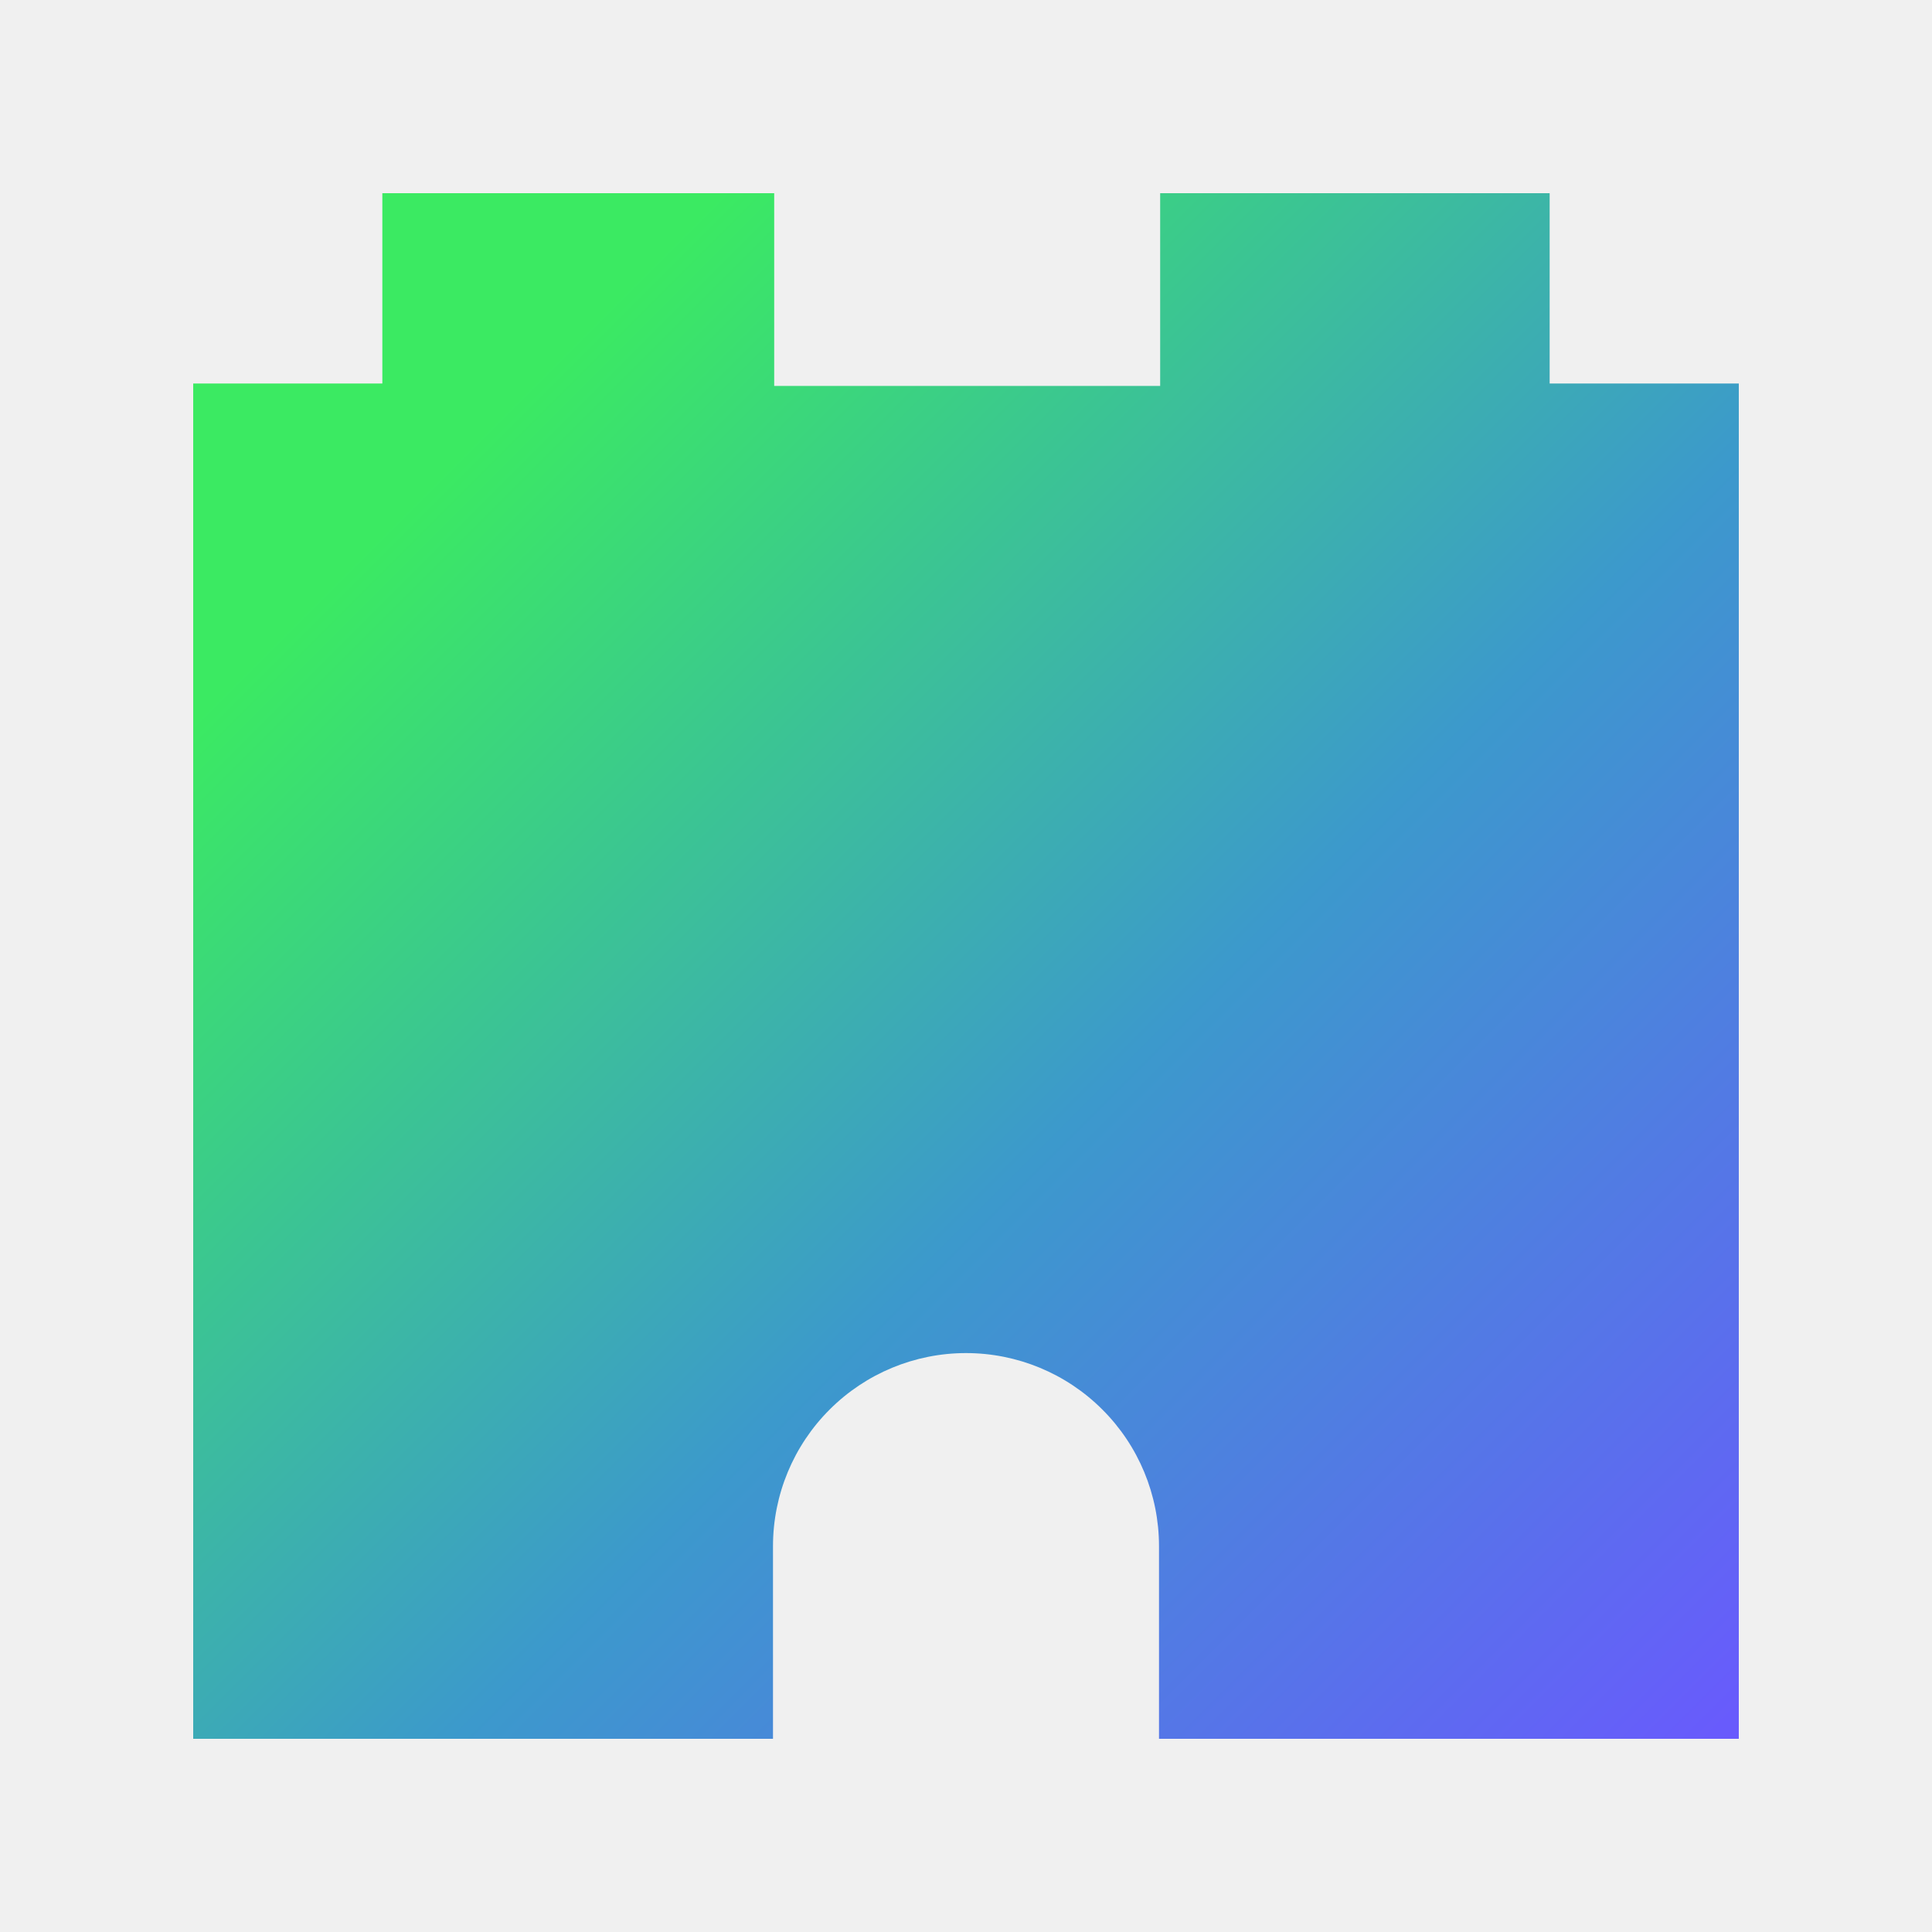
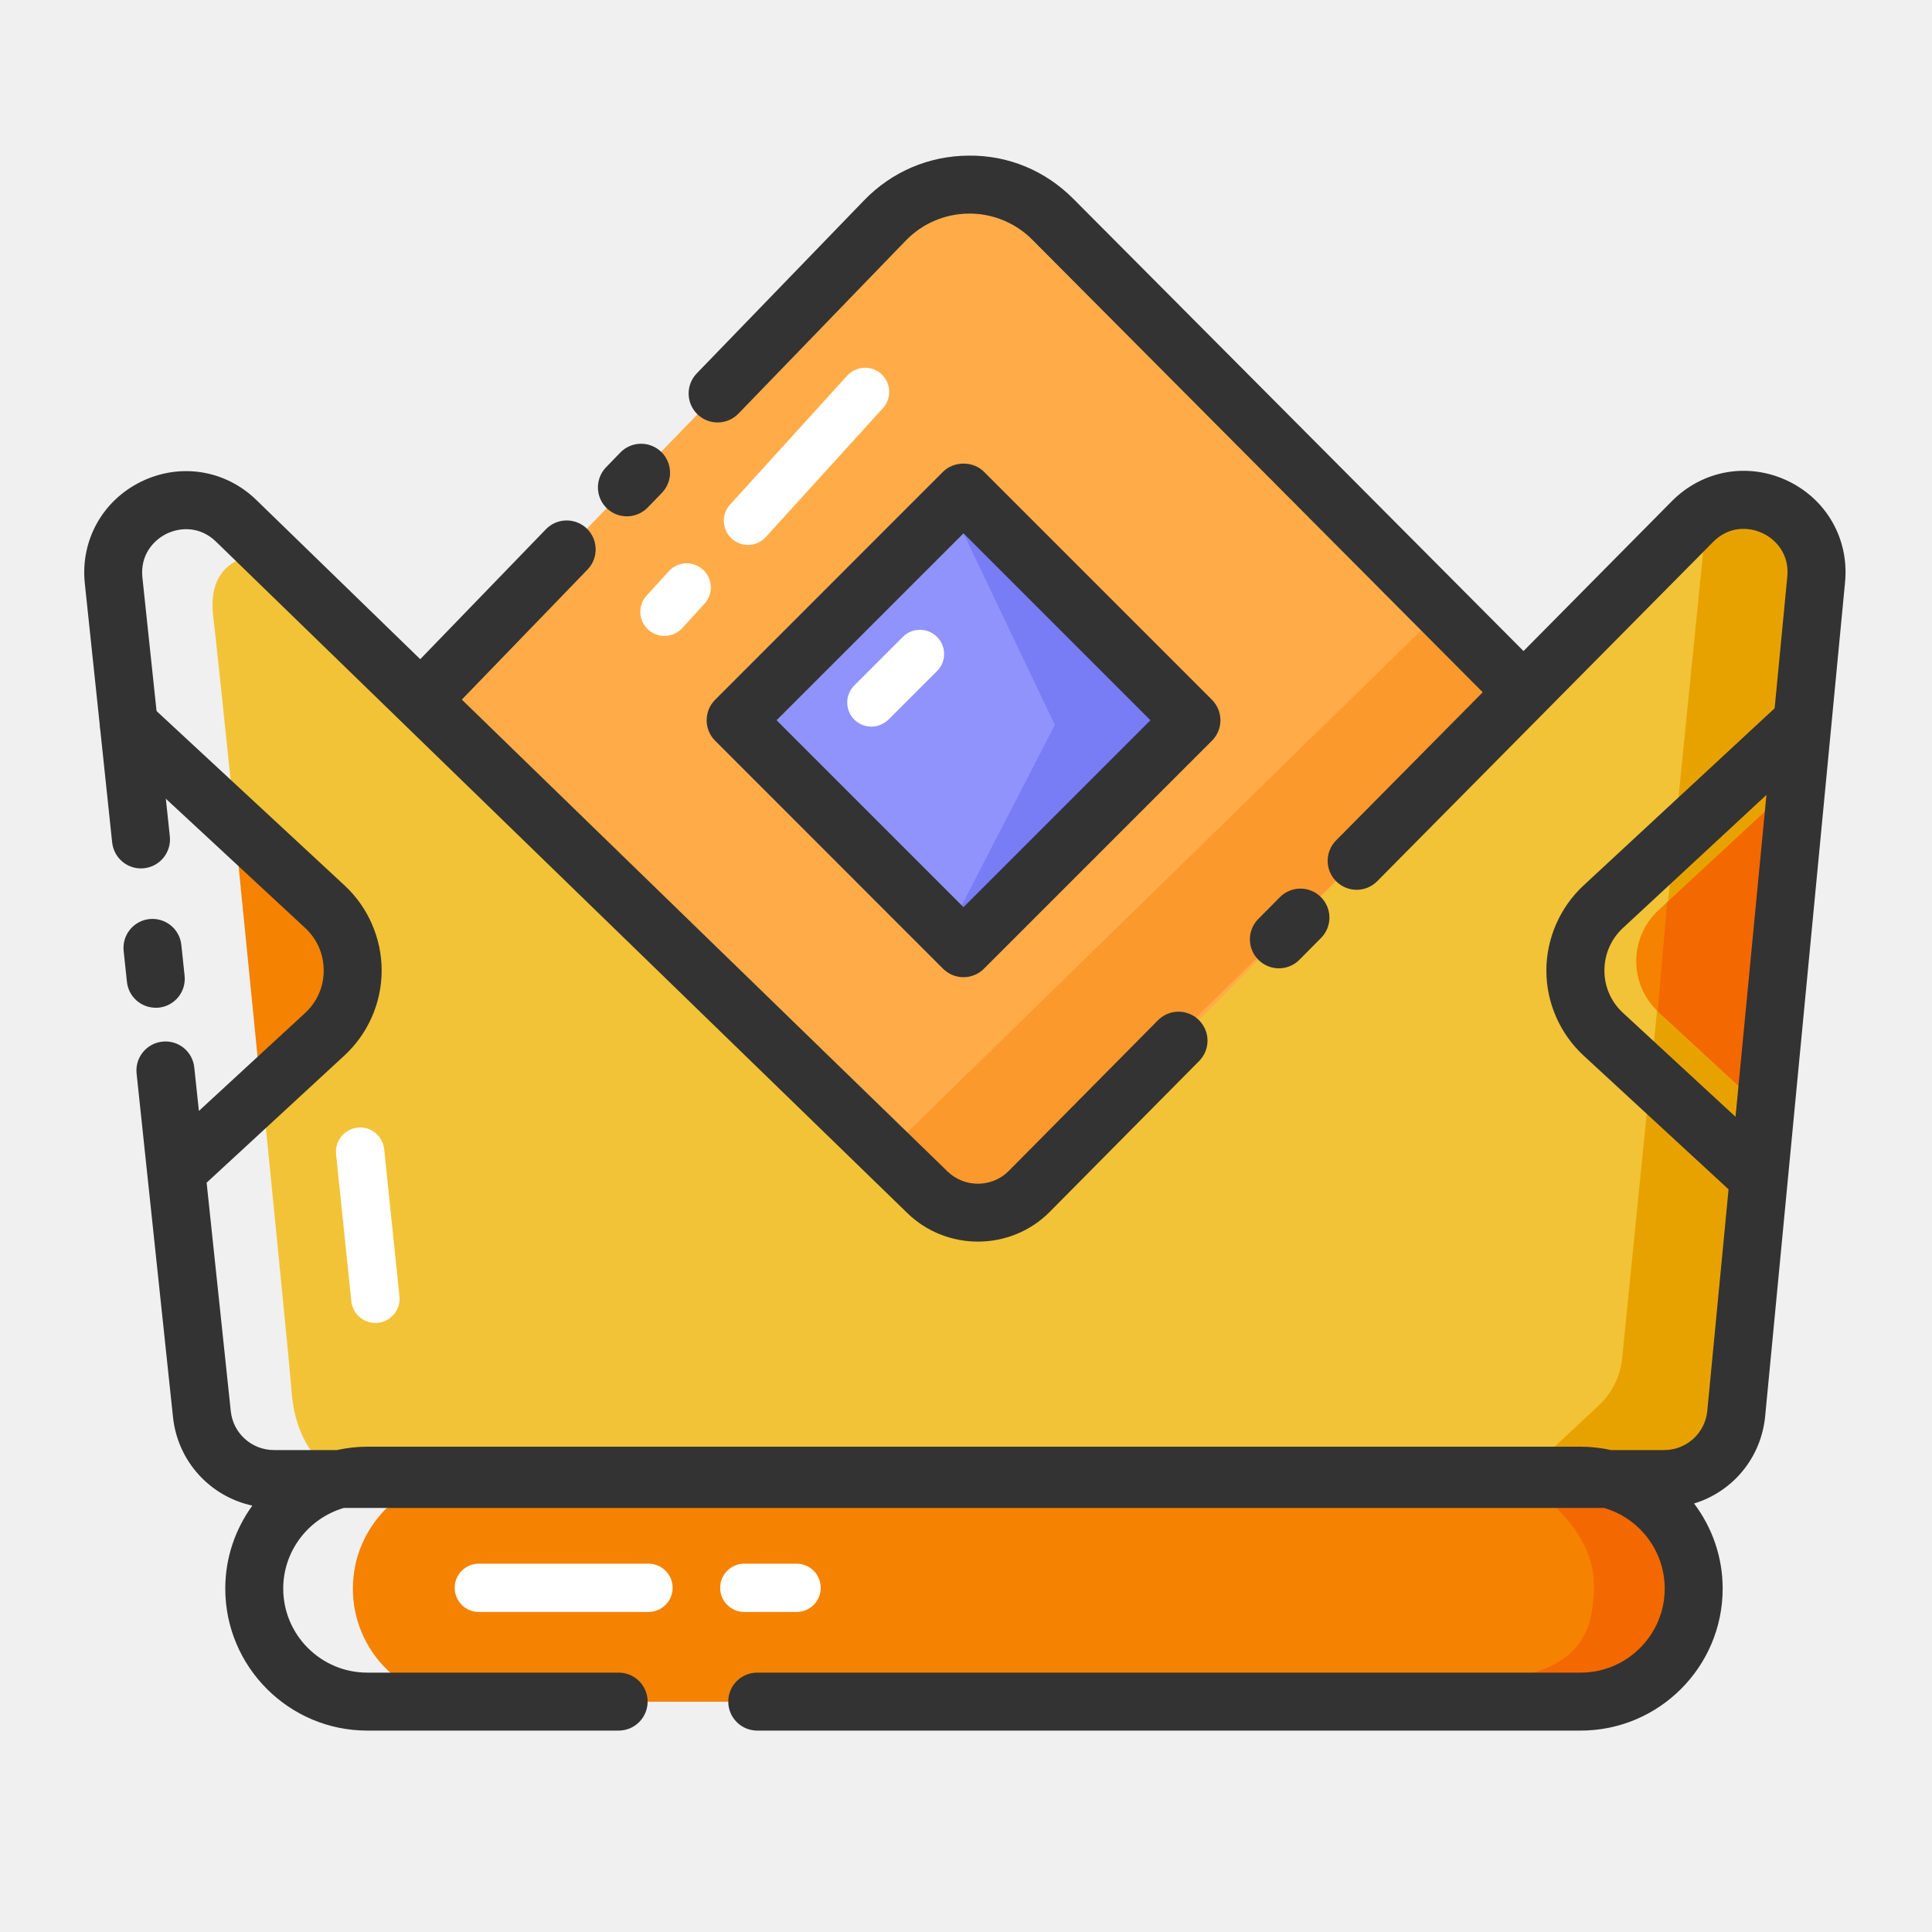
- <svg xmlns="http://www.w3.org/2000/svg" width="40" height="40" viewBox="0 0 40 40" fill="none">
-   <path d="M32.084 7.94V4H24.02V7.99H16.029V4H7.916V7.94H4V36H16.004V32.005C16.006 30.946 16.427 29.931 17.177 29.183C17.926 28.434 18.941 28.014 20 28.014C21.059 28.014 22.074 28.434 22.823 29.183C23.573 29.931 23.994 30.946 23.996 32.005V36H36V7.94H32.084Z" fill="url(#paint0_linear)" />
-   <defs>
-     <linearGradient id="paint0_linear" x1="2.942" y1="4.9" x2="37.777" y2="39.734" gradientUnits="userSpaceOnUse">
-       <stop offset="0.159" stop-color="#3BEA62" />
-       <stop offset="0.54" stop-color="#3C99CC" />
-       <stop offset="0.937" stop-color="#6B57FF" />
-     </linearGradient>
-   </defs>
+ <svg xmlns="http://www.w3.org/2000/svg" class="icon" viewBox="0 0 1024 1024" version="1.1" width="128" height="128">
+   <path d="M202.598 392.346l266.445-275.507c24.269-25.088 64.358-25.344 88.934-0.666l280.883 282.163-324.147 306.074-312.115-312.064z" fill="#FFAC48" />
+   <path d="M764.518 323.123l-290.97 284.211 44.442 45.21 292.506-285.696z" fill="#FC992D" />
+   <path d="M332.237 273.664c-3.84 0-7.68-1.434-10.65-4.301a15.36 15.36 0 0 1-0.358-21.709l7.526-7.782a15.36 15.36 0 0 1 21.709-0.358 15.36 15.36 0 0 1 0.358 21.709l-7.526 7.782c-3.021 3.072-7.014 4.659-11.059 4.659z" fill="#333333" />
+   <path d="M514.714 719.77c-3.942 0-7.885-1.485-10.854-4.506L191.744 403.2a15.411 15.411 0 0 1-0.205-21.555l97.792-101.12a15.36 15.36 0 0 1 21.709-0.358 15.36 15.36 0 0 1 0.358 21.709L224.154 392.141l290.867 290.867 301.824-284.979-269.722-271.002a46.95 46.95 0 0 0-33.587-13.824c-12.698 0.102-24.576 5.171-33.434 14.285L391.373 219.238a15.36 15.36 0 0 1-21.709 0.358 15.36 15.36 0 0 1-0.358-21.709l88.73-91.75c14.592-15.104 34.253-23.501 55.245-23.654 21.197-0.256 40.755 7.987 55.603 22.886l280.883 282.163c2.918 2.918 4.557 6.912 4.454 11.059-0.051 4.147-1.792 8.09-4.813 10.906l-324.147 306.074c-2.97 2.816-6.758 4.198-10.547 4.198z" fill="#333333" />
+   <path d="M897.075 276.429l-351.437 354.97a38.385 38.385 0 0 1-54.067 0.512L142.694 293.069c-17.101 0.922-32.666 8.346-29.696 33.485 6.195 52.582 40.141 391.834 41.267 407.654 0.87 12.032 2.765 33.792 25.856 49.766h701.85c19.814 0 36.352-15.053 38.246-34.765l42.394-442.112c3.482-35.942-40.141-56.371-65.536-30.669z" fill="#F2C336" />
+   <path d="M911.821 263.578l-6.81 6.042-45.261 450.458a39.46 39.46 0 0 1-12.237 24.73l-33.69 31.386h93.491l46.746-499.814-42.24-12.8z" fill="#E8A200" />
+   <path d="M518.349 658.074c-13.517 0-27.085-5.018-37.478-15.155l-366.387-355.84c-8.55-8.294-19.098-7.629-26.163-4.198-7.014 3.43-14.08 11.315-12.851 23.142l14.541 137.267a15.36 15.36 0 0 1-13.67 16.896c-8.448 0.922-15.974-5.222-16.896-13.67L44.954 309.248c-2.406-22.784 9.37-43.981 29.952-54.016 20.634-10.035 44.544-6.195 60.979 9.779l366.336 355.891c9.011 8.755 23.603 8.653 32.461-0.307l79.053-79.821a15.309 15.309 0 0 1 21.709-0.102 15.309 15.309 0 0 1 0.102 21.709l-79.053 79.821c-10.394 10.547-24.269 15.872-38.144 15.872zM677.837 513.229c-3.891 0-7.834-1.485-10.803-4.454a15.309 15.309 0 0 1-0.102-21.709l11.418-11.52a15.309 15.309 0 0 1 21.709-0.102 15.309 15.309 0 0 1 0.102 21.709l-11.418 11.52c-2.97 3.021-6.963 4.557-10.906 4.557z" fill="#333333" />
+   <path d="M963.277 404.326l-84.275 78.131a36.772 36.772 0 0 0 0.051 53.965l65.741 60.672 18.483-192.768zM184.013 481.126L123.034 424.602l16.435 165.274 44.493-41.062c19.712-18.227 19.712-49.408 0.051-67.686z" fill="#F58200" />
+   <path d="M878.643 536.013l0.461 0.461 55.654 51.354 22.426-177.818-73.574 68.198-4.966 57.805z" fill="#F46800" />
+   <path d="M837.786 901.939H246.938c-33.075 0-59.904-26.829-59.904-59.904 0-33.075 26.829-59.904 59.904-59.904h590.848c33.075 0 59.904 26.829 59.904 59.904 0 33.075-26.829 59.904-59.904 59.904z" fill="#F58200" />
+   <path d="M812.749 788.992s32.051 21.094 32.051 50.534c0 29.389-9.062 52.019-75.776 52.378h98.355c8.653 0 29.389-25.242 29.389-52.787s-9.728-49.715-84.019-50.125z" fill="#F46800" />
+   <path d="M389.837 381.788l120.806-120.812 120.812 120.812-120.812 120.812z" fill="#8F93FB" />
+   <path d="M508.211 277.504l50.893 106.701-55.808 108.186 128.922-114.586z" fill="#787CF5" />
+   <path d="M510.669 517.939c-4.096 0-7.987-1.638-10.854-4.506l-120.781-120.832a15.36 15.36 0 0 1 0-21.709l120.781-120.832c5.786-5.786 15.974-5.786 21.709 0l120.832 120.832c2.867 2.867 4.506 6.81 4.506 10.854s-1.638 7.987-4.506 10.854l-120.832 120.832c-2.867 2.867-6.81 4.506-10.854 4.506z m-99.072-136.192l99.072 99.072 99.072-99.072-99.072-99.072-99.072 99.072z" fill="#333333" />
+   <path d="M947.2 254.72c-20.89-9.779-44.8-5.478-61.03 10.854L708.147 445.44a15.309 15.309 0 0 0 0.102 21.709 15.309 15.309 0 0 0 21.709-0.102l178.022-179.814c8.448-8.55 19.046-7.987 26.163-4.659 7.117 3.328 14.336 11.162 13.158 23.091l-6.707 69.734-101.325 93.952c-12.493 11.622-19.661 28.058-19.661 45.107s7.219 33.485 19.763 45.056l76.8 70.861-11.264 117.35a22.948 22.948 0 0 1-22.938 20.838h-28.058c-5.222-1.126-10.598-1.792-16.128-1.792H194.662c-5.53 0-10.957 0.666-16.128 1.792h-33.28c-11.827 0-21.709-8.858-22.938-20.634l-12.8-121.088 73.011-67.379c12.544-11.571 19.763-28.006 19.763-45.056s-7.168-33.536-19.661-45.107L78.848 373.043a15.37 15.37 0 0 0-21.709 0.819 15.37 15.37 0 0 0 0.819 21.709l103.782 96.256c6.349 5.888 9.83 13.875 9.83 22.579s-3.533 16.64-9.882 22.528L105.421 588.8l-2.458-23.04a15.299 15.299 0 0 0-16.896-13.67 15.36 15.36 0 0 0-13.67 16.896l19.302 182.17c2.509 23.501 19.763 42.035 42.035 46.848-8.96 12.39-14.336 27.546-14.336 43.981 0 41.472 33.741 75.264 75.264 75.264h133.222c8.499 0 15.36-6.861 15.36-15.36s-6.861-15.36-15.36-15.36H194.662c-24.525 0-44.544-19.968-44.544-44.544 0-20.224 13.619-37.376 32.154-42.752h667.904c18.534 5.376 32.154 22.477 32.154 42.752 0 24.525-19.968 44.544-44.544 44.544H401.357c-8.499 0-15.36 6.861-15.36 15.36s6.861 15.36 15.36 15.36h436.429c41.472 0 75.264-33.741 75.264-75.264 0-16.947-5.683-32.512-15.155-45.107 20.326-6.195 35.533-24.013 37.683-46.285L977.92 308.582c2.202-22.938-9.882-44.083-30.72-53.862z m-96.819 259.686c0-8.653 3.482-16.691 9.83-22.579l76.032-70.502-16.384 170.598-59.597-55.04a30.234 30.234 0 0 1-9.882-22.477z" fill="#333333" />
+   <path d="M84.173 534.067a15.36 15.36 0 0 0 13.67-16.896l-1.741-16.384c-0.87-8.448-8.499-14.541-16.896-13.67a15.36 15.36 0 0 0-13.67 16.896l1.741 16.384a15.314 15.314 0 0 0 15.258 13.722c0.563 0.051 1.126 0 1.638-0.051z" fill="#333333" />
+   <path d="M352.154 337.05c-3.072 0-6.195-1.126-8.602-3.328a12.79 12.79 0 0 1-0.819-18.074l11.776-12.902a12.79 12.79 0 1 1 18.893 17.254l-11.776 12.902c-2.56 2.765-5.99 4.147-9.472 4.147zM396.442 288.819c-3.072 0-6.144-1.075-8.602-3.328a12.795 12.795 0 0 1-0.87-18.074L448.973 199.168a12.795 12.795 0 1 1 18.944 17.203L405.914 284.621c-2.509 2.765-5.99 4.198-9.472 4.198zM461.875 385.126a12.795 12.795 0 0 1-9.062-21.862l25.702-25.702c5.018-5.018 13.107-5.018 18.125 0s5.018 13.107 0 18.125l-25.702 25.702c-2.56 2.458-5.837 3.738-9.062 3.738zM198.912 701.184a12.8 12.8 0 0 1-12.698-11.469l-8.09-77.978a12.851 12.851 0 0 1 11.418-14.08c7.066-0.768 13.312 4.403 14.08 11.418l8.09 77.978a12.851 12.851 0 0 1-11.418 14.08c-0.461 0-0.922 0.051-1.382 0.051zM422.195 854.374h-27.699a12.8 12.8 0 0 1 0-25.6h27.699a12.8 12.8 0 0 1 0 25.6z" fill="#FFFFFF" />
+   <path d="M343.654 854.374H253.798a12.8 12.8 0 0 1 0-25.6h89.907c7.066 0 12.8 5.734 12.8 12.8s-5.734 12.8-12.851 12.8z" fill="#FFFFFF" />
</svg>
